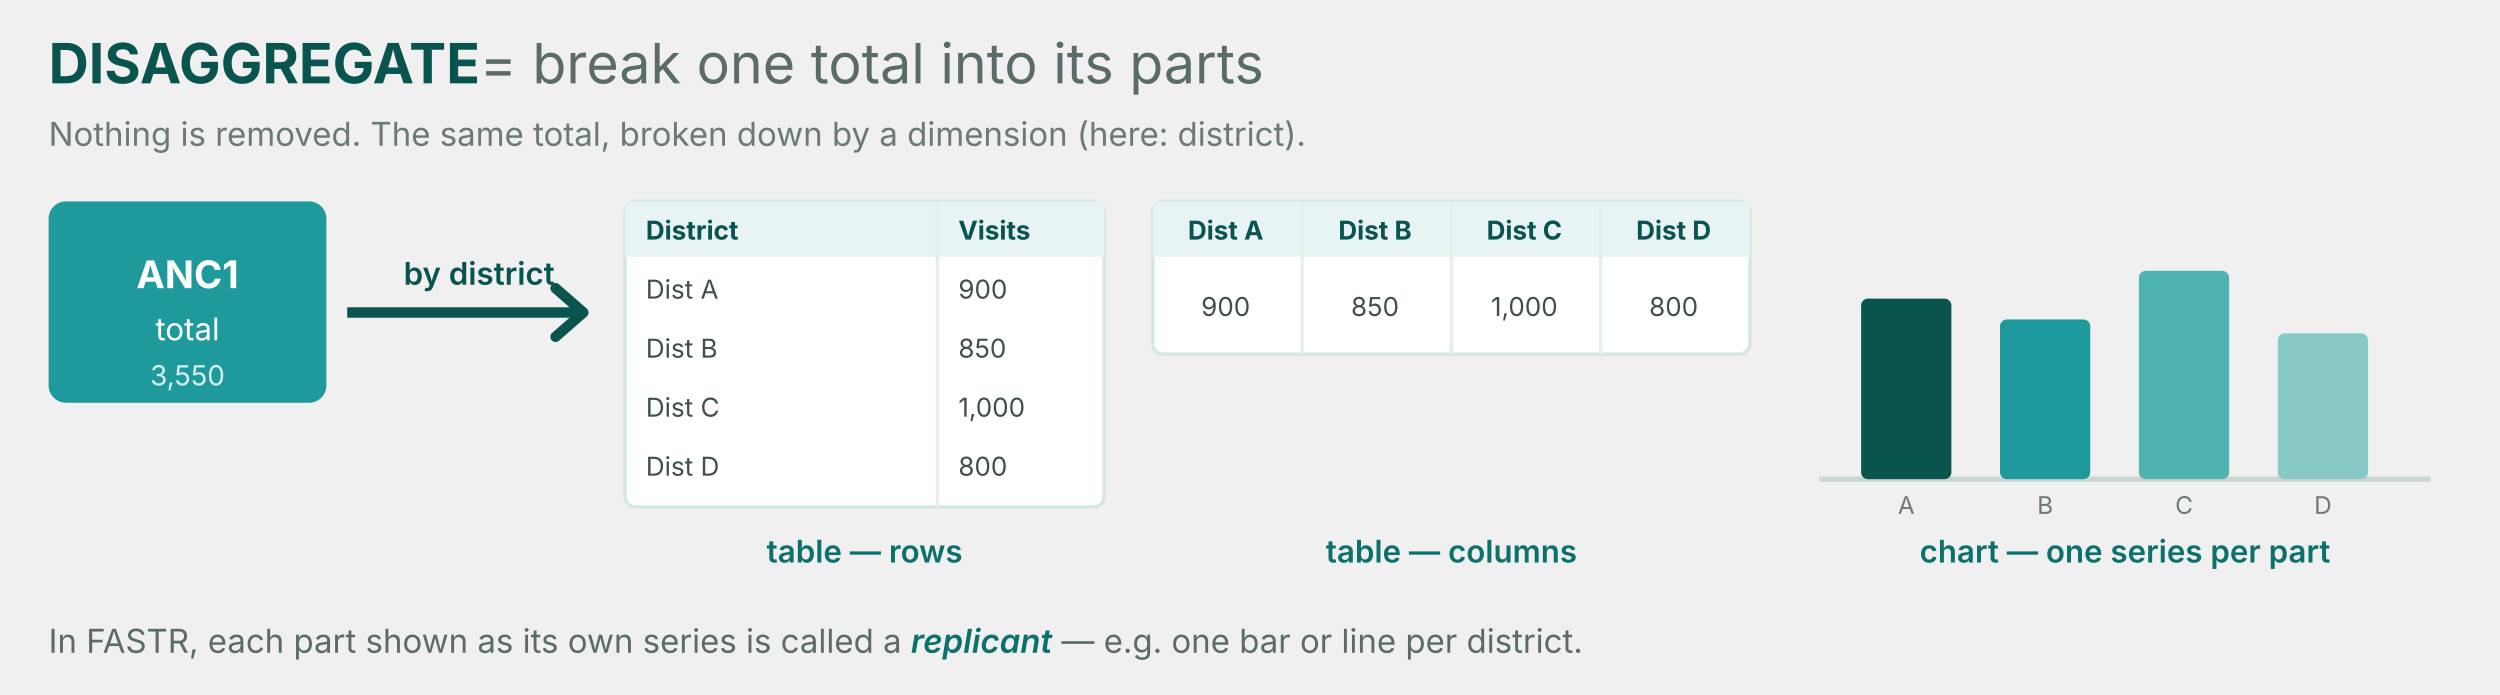
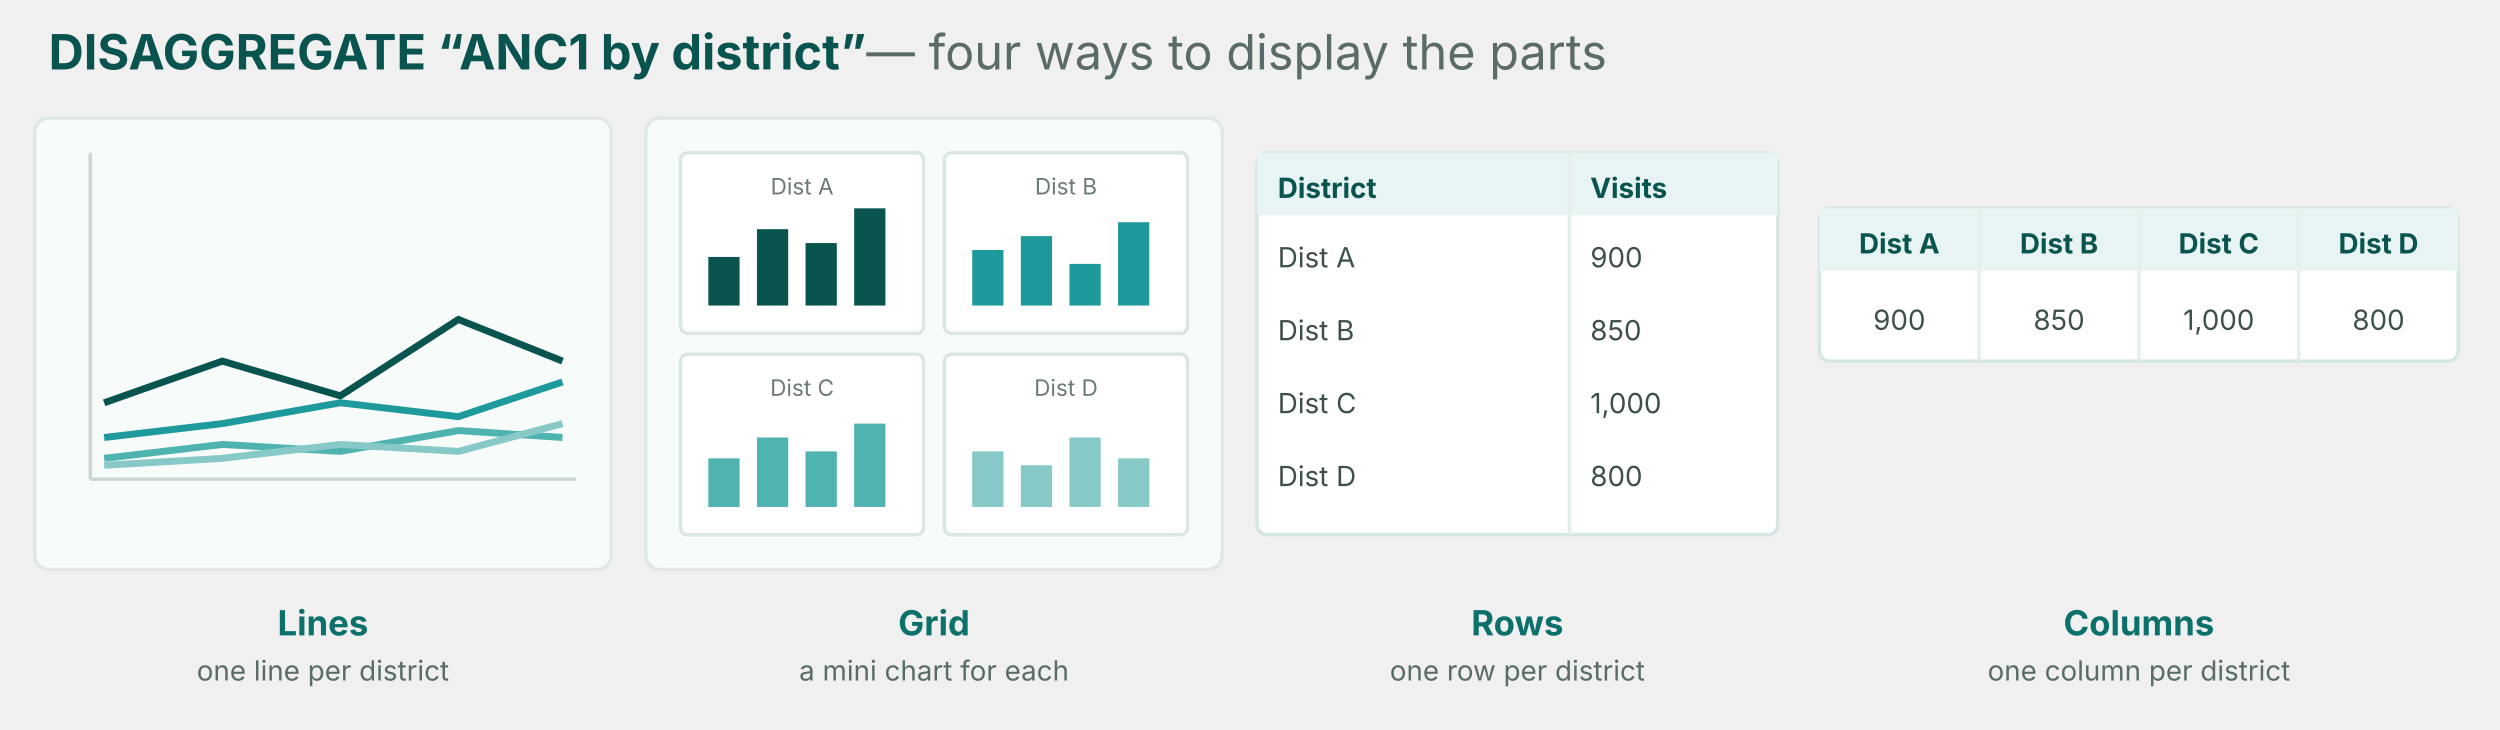
- <svg xmlns="http://www.w3.org/2000/svg" viewBox="0 0 720 200" font-family="Inter, sans-serif">
-   <text x="14" y="24" font-size="16" font-weight="700" fill="#09544F">DISAGGREGATE<tspan font-weight="400" fill="#5A6B6A"> = break one total into its parts</tspan>
+ <svg xmlns="http://www.w3.org/2000/svg" viewBox="0 0 720 210" font-family="Inter, sans-serif">
+   <text x="14" y="20" font-size="14" font-weight="700" fill="#09544F">DISAGGREGATE “ANC1 by district”<tspan font-weight="400" fill="#5A6B6A"> — four ways to display the parts</tspan>
  </text>
-   <text x="14" y="42" font-size="9.5" fill="#6b7a78">Nothing is removed. The same total, broken down by a dimension (here: district).</text>
-   <rect x="14" y="58" width="80" height="58" rx="5" fill="#1F9A9C" />
-   <text x="54" y="83" font-size="11" font-weight="700" fill="#ffffff" text-anchor="middle">ANC1</text>
-   <text x="54" y="98" font-size="9" fill="#ffffff" text-anchor="middle">total</text>
-   <text x="54" y="111" font-size="8" fill="#d6efee" text-anchor="middle">3,550</text>
-   <text x="138" y="82" font-size="9" font-weight="600" fill="#09544F" text-anchor="middle">by district</text>
-   <polyline points="100,90 168,90" fill="none" stroke="#09544F" stroke-width="3" />
-   <polyline points="160,83 168,90 160,97" fill="none" stroke="#09544F" stroke-width="3" stroke-linecap="round" stroke-linejoin="round" />
-   <rect x="180" y="58" width="138" height="88" rx="3" fill="#ffffff" stroke="#D6E6E4" />
-   <rect x="180" y="58" width="138" height="16" fill="#E8F4F3" />
-   <line x1="270" y1="58" x2="270" y2="146" stroke="#E6EFEE" />
-   <text x="186" y="69" font-size="7.5" font-weight="700" fill="#09544F">District</text>
-   <text x="276" y="69" font-size="7.5" font-weight="700" fill="#09544F">Visits</text>
-   <text x="186" y="86" font-size="7.5" fill="#3f4f4d">Dist A</text>
-   <text x="276" y="86" font-size="7.5" fill="#3f4f4d">900</text>
-   <text x="186" y="103" font-size="7.5" fill="#3f4f4d">Dist B</text>
-   <text x="276" y="103" font-size="7.5" fill="#3f4f4d">850</text>
-   <text x="186" y="120" font-size="7.5" fill="#3f4f4d">Dist C</text>
-   <text x="276" y="120" font-size="7.5" fill="#3f4f4d">1,000</text>
-   <text x="186" y="137" font-size="7.5" fill="#3f4f4d">Dist D</text>
-   <text x="276" y="137" font-size="7.5" fill="#3f4f4d">800</text>
-   <text x="249" y="162" font-size="9" font-weight="600" fill="#0C716B" text-anchor="middle">table — rows</text>
-   <rect x="332" y="58" width="172" height="44" rx="3" fill="#ffffff" stroke="#D6E6E4" />
-   <rect x="332" y="58" width="172" height="16" fill="#E8F4F3" />
-   <line x1="375" y1="58" x2="375" y2="102" stroke="#E6EFEE" />
-   <line x1="418" y1="58" x2="418" y2="102" stroke="#E6EFEE" />
-   <line x1="461" y1="58" x2="461" y2="102" stroke="#E6EFEE" />
-   <text x="353" y="69" font-size="7.5" font-weight="700" fill="#09544F" text-anchor="middle">Dist A</text>
-   <text x="396" y="69" font-size="7.5" font-weight="700" fill="#09544F" text-anchor="middle">Dist B</text>
-   <text x="439" y="69" font-size="7.5" font-weight="700" fill="#09544F" text-anchor="middle">Dist C</text>
-   <text x="482" y="69" font-size="7.5" font-weight="700" fill="#09544F" text-anchor="middle">Dist D</text>
-   <text x="353" y="91" font-size="7.5" fill="#3f4f4d" text-anchor="middle">900</text>
-   <text x="396" y="91" font-size="7.5" fill="#3f4f4d" text-anchor="middle">850</text>
-   <text x="439" y="91" font-size="7.5" fill="#3f4f4d" text-anchor="middle">1,000</text>
-   <text x="482" y="91" font-size="7.5" fill="#3f4f4d" text-anchor="middle">800</text>
-   <text x="418" y="162" font-size="9" font-weight="600" fill="#0C716B" text-anchor="middle">table — columns</text>
-   <line x1="524" y1="138" x2="700" y2="138" stroke="#CAD6D4" stroke-width="1.5" />
-   <rect x="536" y="86" width="26" height="52" rx="2" fill="#09544F" />
-   <rect x="576" y="92" width="26" height="46" rx="2" fill="#1F9A9C" />
-   <rect x="616" y="78" width="26" height="60" rx="2" fill="#4FB3B0" />
-   <rect x="656" y="96" width="26" height="42" rx="2" fill="#86C9C6" />
-   <text x="549" y="148" font-size="7" fill="#6b7a78" text-anchor="middle">A</text>
-   <text x="589" y="148" font-size="7" fill="#6b7a78" text-anchor="middle">B</text>
-   <text x="629" y="148" font-size="7" fill="#6b7a78" text-anchor="middle">C</text>
-   <text x="669" y="148" font-size="7" fill="#6b7a78" text-anchor="middle">D</text>
-   <text x="612" y="162" font-size="9" font-weight="600" fill="#0C716B" text-anchor="middle">chart — one series per part</text>
-   <text x="14" y="188" font-size="9.5" fill="#5A6B6A">In FASTR, each part shown as its own series is called a <tspan font-style="italic" font-weight="600" fill="#0C716B">replicant</tspan> — e.g. one bar or line per district.</text>
+   <rect x="10" y="34" width="166" height="130" rx="4" fill="#F7FBFA" stroke="#E0E8E7" />
+   <line x1="26" y1="44" x2="26" y2="138" stroke="#CAD6D4" />
+   <line x1="26" y1="138" x2="166" y2="138" stroke="#CAD6D4" />
+   <polyline points="30,116 64,104 98,114 132,92 162,104" fill="none" stroke="#09544F" stroke-width="2" />
+   <polyline points="30,126 64,122 98,116 132,120 162,110" fill="none" stroke="#1F9A9C" stroke-width="2" />
+   <polyline points="30,132 64,128 98,130 132,124 162,126" fill="none" stroke="#4FB3B0" stroke-width="2" />
+   <polyline points="30,134 64,132 98,128 132,130 162,122" fill="none" stroke="#86C9C6" stroke-width="2" />
+   <text x="93" y="183" font-size="10" font-weight="700" fill="#0C716B" text-anchor="middle">Lines</text>
+   <text x="93" y="196" font-size="8" fill="#5A6B6A" text-anchor="middle">one line per district</text>
+   <rect x="186" y="34" width="166" height="130" rx="4" fill="#F7FBFA" stroke="#E0E8E7" />
+   <g>
+     <rect x="196" y="44" width="70" height="52" rx="2" fill="#ffffff" stroke="#DCE6E4" />
+     <rect x="204" y="74" width="9" height="14" fill="#09544F" />
+     <rect x="218" y="66" width="9" height="22" fill="#09544F" />
+     <rect x="232" y="70" width="9" height="18" fill="#09544F" />
+     <rect x="246" y="60" width="9" height="28" fill="#09544F" />
+     <text x="231" y="56" font-size="6.5" fill="#6b7a78" text-anchor="middle">Dist A</text>
+   </g>
+   <g>
+     <rect x="272" y="44" width="70" height="52" rx="2" fill="#ffffff" stroke="#DCE6E4" />
+     <rect x="280" y="72" width="9" height="16" fill="#1F9A9C" />
+     <rect x="294" y="68" width="9" height="20" fill="#1F9A9C" />
+     <rect x="308" y="76" width="9" height="12" fill="#1F9A9C" />
+     <rect x="322" y="64" width="9" height="24" fill="#1F9A9C" />
+     <text x="307" y="56" font-size="6.5" fill="#6b7a78" text-anchor="middle">Dist B</text>
+   </g>
+   <g>
+     <rect x="196" y="102" width="70" height="52" rx="2" fill="#ffffff" stroke="#DCE6E4" />
+     <rect x="204" y="132" width="9" height="14" fill="#4FB3B0" />
+     <rect x="218" y="126" width="9" height="20" fill="#4FB3B0" />
+     <rect x="232" y="130" width="9" height="16" fill="#4FB3B0" />
+     <rect x="246" y="122" width="9" height="24" fill="#4FB3B0" />
+     <text x="231" y="114" font-size="6.5" fill="#6b7a78" text-anchor="middle">Dist C</text>
+   </g>
+   <g>
+     <rect x="272" y="102" width="70" height="52" rx="2" fill="#ffffff" stroke="#DCE6E4" />
+     <rect x="280" y="130" width="9" height="16" fill="#86C9C6" />
+     <rect x="294" y="134" width="9" height="12" fill="#86C9C6" />
+     <rect x="308" y="126" width="9" height="20" fill="#86C9C6" />
+     <rect x="322" y="132" width="9" height="14" fill="#86C9C6" />
+     <text x="307" y="114" font-size="6.5" fill="#6b7a78" text-anchor="middle">Dist D</text>
+   </g>
+   <text x="269" y="183" font-size="10" font-weight="700" fill="#0C716B" text-anchor="middle">Grid</text>
+   <text x="269" y="196" font-size="8" fill="#5A6B6A" text-anchor="middle">a mini chart for each</text>
+   <rect x="362" y="44" width="150" height="110" rx="3" fill="#ffffff" stroke="#D6E6E4" />
+   <rect x="362" y="44" width="150" height="18" fill="#E8F4F3" />
+   <line x1="452" y1="44" x2="452" y2="154" stroke="#E6EFEE" />
+   <text x="368" y="57" font-size="8" font-weight="700" fill="#09544F">District</text>
+   <text x="458" y="57" font-size="8" font-weight="700" fill="#09544F">Visits</text>
+   <text x="368" y="77" font-size="8" fill="#3f4f4d">Dist A</text>
+   <text x="458" y="77" font-size="8" fill="#3f4f4d">900</text>
+   <text x="368" y="98" font-size="8" fill="#3f4f4d">Dist B</text>
+   <text x="458" y="98" font-size="8" fill="#3f4f4d">850</text>
+   <text x="368" y="119" font-size="8" fill="#3f4f4d">Dist C</text>
+   <text x="458" y="119" font-size="8" fill="#3f4f4d">1,000</text>
+   <text x="368" y="140" font-size="8" fill="#3f4f4d">Dist D</text>
+   <text x="458" y="140" font-size="8" fill="#3f4f4d">800</text>
+   <text x="437" y="183" font-size="10" font-weight="700" fill="#0C716B" text-anchor="middle">Rows</text>
+   <text x="437" y="196" font-size="8" fill="#5A6B6A" text-anchor="middle">one row per district</text>
+   <rect x="524" y="60" width="184" height="44" rx="3" fill="#ffffff" stroke="#D6E6E4" />
+   <rect x="524" y="60" width="184" height="18" fill="#E8F4F3" />
+   <line x1="570" y1="60" x2="570" y2="104" stroke="#E6EFEE" />
+   <line x1="616" y1="60" x2="616" y2="104" stroke="#E6EFEE" />
+   <line x1="662" y1="60" x2="662" y2="104" stroke="#E6EFEE" />
+   <text x="547" y="73" font-size="8" font-weight="700" fill="#09544F" text-anchor="middle">Dist A</text>
+   <text x="593" y="73" font-size="8" font-weight="700" fill="#09544F" text-anchor="middle">Dist B</text>
+   <text x="639" y="73" font-size="8" font-weight="700" fill="#09544F" text-anchor="middle">Dist C</text>
+   <text x="685" y="73" font-size="8" font-weight="700" fill="#09544F" text-anchor="middle">Dist D</text>
+   <text x="547" y="95" font-size="8" fill="#3f4f4d" text-anchor="middle">900</text>
+   <text x="593" y="95" font-size="8" fill="#3f4f4d" text-anchor="middle">850</text>
+   <text x="639" y="95" font-size="8" fill="#3f4f4d" text-anchor="middle">1,000</text>
+   <text x="685" y="95" font-size="8" fill="#3f4f4d" text-anchor="middle">800</text>
+   <text x="616" y="183" font-size="10" font-weight="700" fill="#0C716B" text-anchor="middle">Columns</text>
+   <text x="616" y="196" font-size="8" fill="#5A6B6A" text-anchor="middle">one column per district</text>
</svg>
